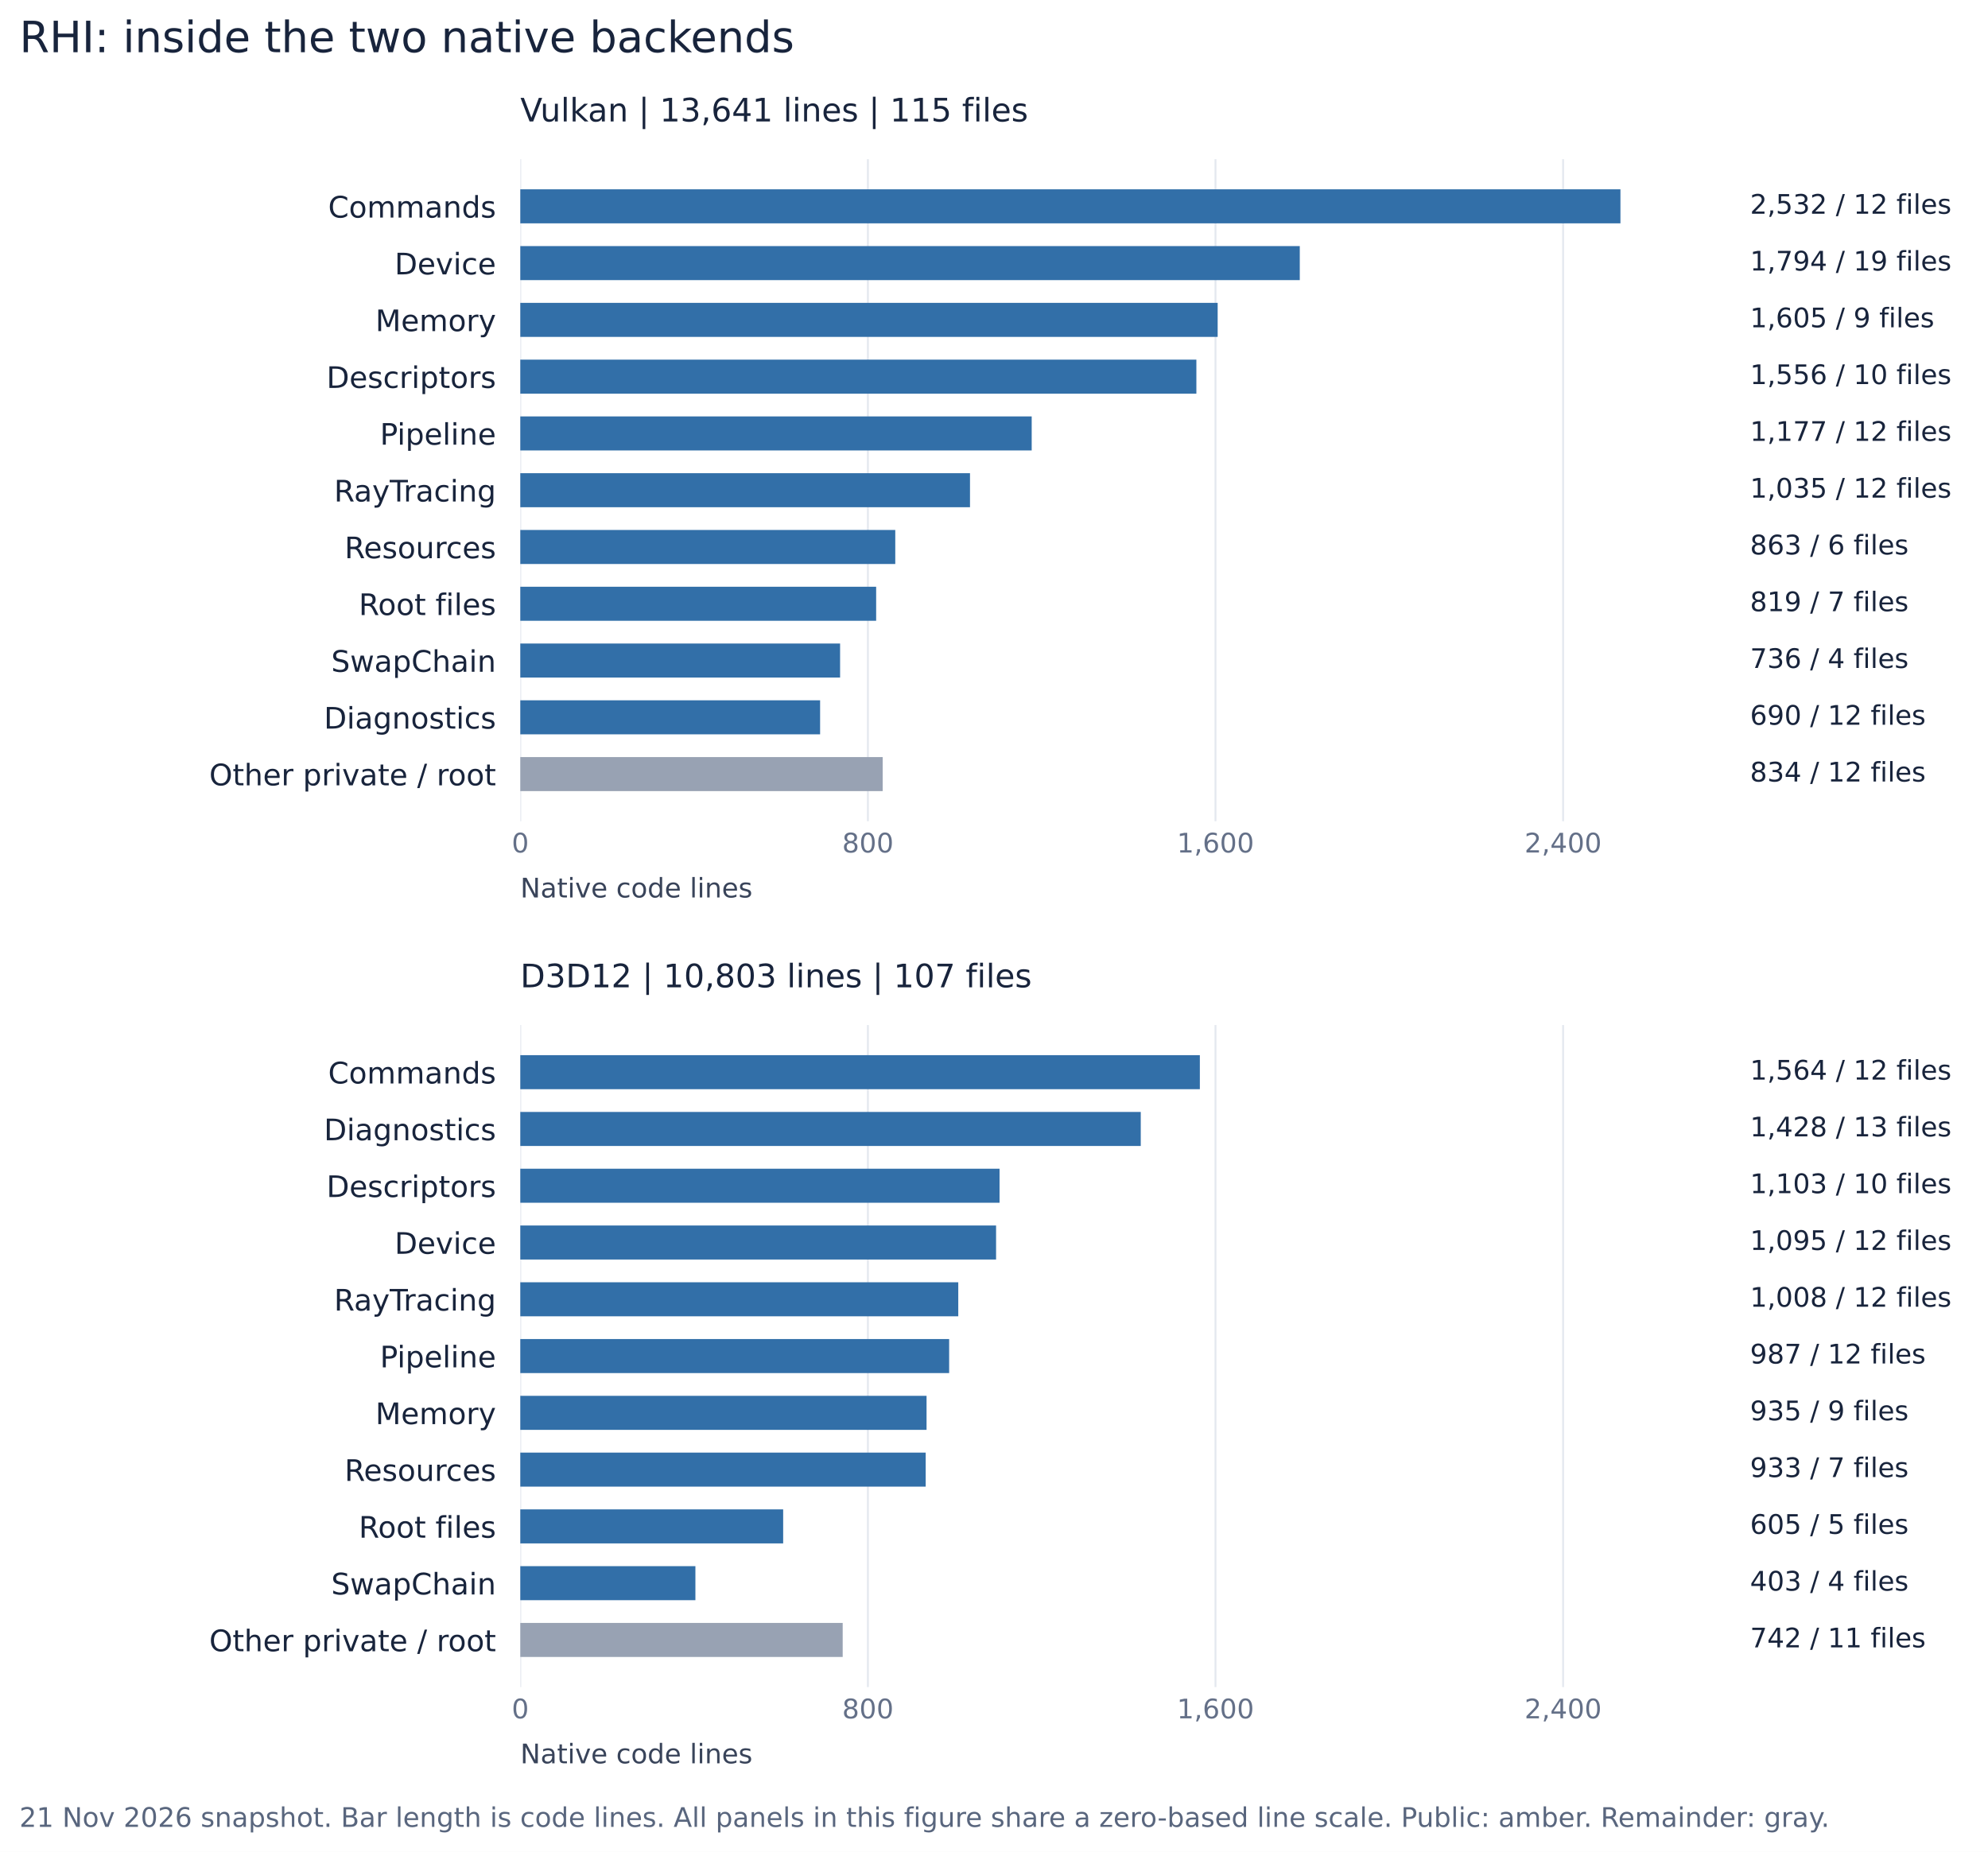
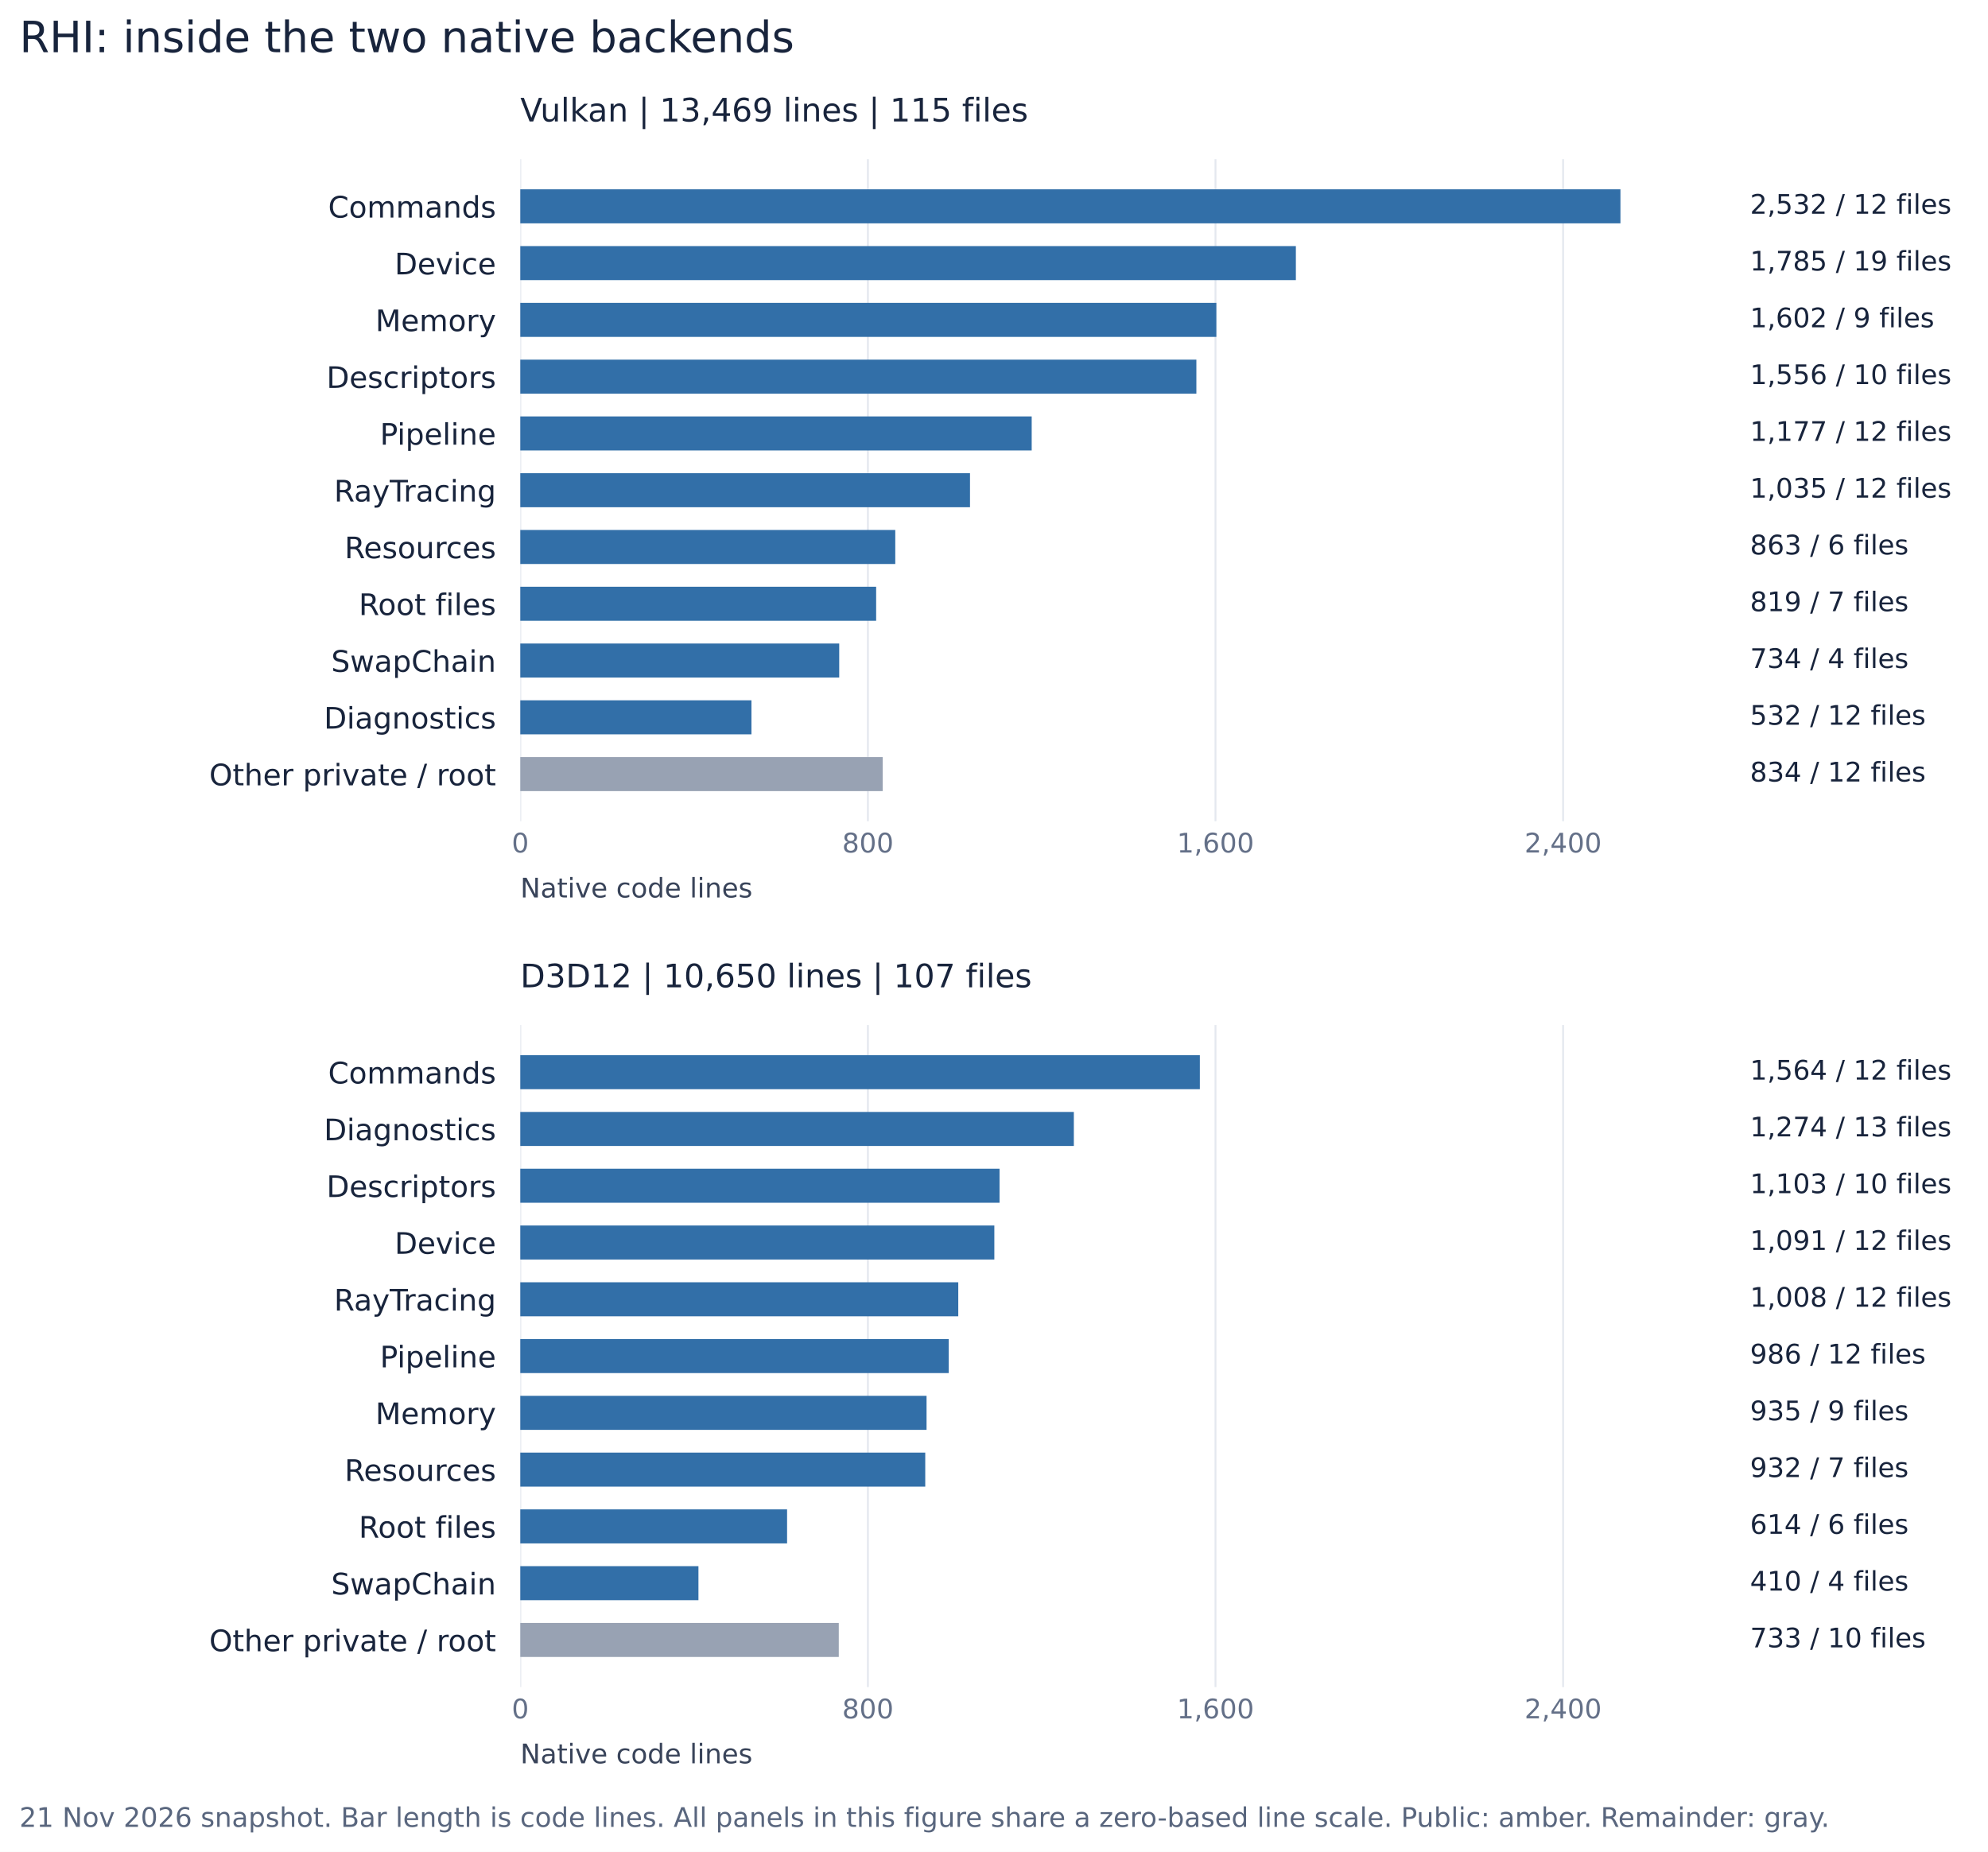
<svg xmlns="http://www.w3.org/2000/svg" width="737.274pt" height="686.8pt" viewBox="0 0 737.274 686.8" version="1.1" role="img" aria-label="RHI: inside the two native backends">
  <defs>
    <style type="text/css">*{stroke-linejoin: round; stroke-linecap: butt}</style>
  </defs>
  <g id="figure_1">
    <g id="patch_1">
      <path d="M 0 686.8  L 737.274 686.8  L 737.274 0  L 0 0  z " style="fill: #ffffff" />
    </g>
    <g id="axes_1">
      <g id="patch_2">
        <path d="M 192.96 304.56  L 633.6 304.56  L 633.6 59.04  L 192.96 59.04  z " style="fill: #ffffff" />
      </g>
      <g id="matplotlib.axis_1">
        <g id="xtick_1">
          <g id="line2d_1">
            <path d="M 192.96 304.56  L 192.96 59.04  " clip-path="url(#p7fcfff54d8)" style="fill: none; stroke: #e4e8ef; stroke-width: 0.7; stroke-linecap: square" />
          </g>
          <g id="line2d_2" />
          <g id="text_1">
            <text style="font-size: 10px; font-family: 'DejaVu Sans'; text-anchor: middle; fill: #647088" x="192.96" y="316.158" transform="rotate(-0 192.96 316.1584)">0</text>
          </g>
        </g>
        <g id="xtick_2">
          <g id="line2d_3">
            <path d="M 321.87 304.56  L 321.87 59.04  " clip-path="url(#p7fcfff54d8)" style="fill: none; stroke: #e4e8ef; stroke-width: 0.7; stroke-linecap: square" />
          </g>
          <g id="line2d_4" />
          <g id="text_2">
            <text style="font-size: 10px; font-family: 'DejaVu Sans'; text-anchor: middle; fill: #647088" x="321.87" y="316.158" transform="rotate(-0 321.87 316.1584)">800</text>
          </g>
        </g>
        <g id="xtick_3">
          <g id="line2d_5">
            <path d="M 450.78 304.56  L 450.78 59.04  " clip-path="url(#p7fcfff54d8)" style="fill: none; stroke: #e4e8ef; stroke-width: 0.7; stroke-linecap: square" />
          </g>
          <g id="line2d_6" />
          <g id="text_3">
            <text style="font-size: 10px; font-family: 'DejaVu Sans'; text-anchor: middle; fill: #647088" x="450.78" y="316.158" transform="rotate(-0 450.7799 316.1584)">1,600</text>
          </g>
        </g>
        <g id="xtick_4">
          <g id="line2d_7">
            <path d="M 579.69 304.56  L 579.69 59.04  " clip-path="url(#p7fcfff54d8)" style="fill: none; stroke: #e4e8ef; stroke-width: 0.7; stroke-linecap: square" />
          </g>
          <g id="line2d_8" />
          <g id="text_4">
            <text style="font-size: 10px; font-family: 'DejaVu Sans'; text-anchor: middle; fill: #647088" x="579.69" y="316.158" transform="rotate(-0 579.6899 316.1584)">2,400</text>
          </g>
        </g>
        <g id="text_5">
          <text style="font-size: 10px; font-family: 'DejaVu Sans'; text-anchor: start; fill: #39445a" x="192.96" y="332.837" transform="rotate(-0 192.96 332.8366)">Native code lines</text>
        </g>
      </g>
      <g id="matplotlib.axis_2">
        <g id="ytick_1">
          <g id="line2d_9" />
          <g id="text_6">
            <text style="font-size: 11px; font-family: 'DejaVu Sans'; text-anchor: end; fill: #18243c" x="183.96" y="80.696" transform="rotate(-0 183.96 80.69612)">Commands</text>
          </g>
        </g>
        <g id="ytick_2">
          <g id="line2d_10" />
          <g id="text_7">
            <text style="font-size: 11px; font-family: 'DejaVu Sans'; text-anchor: end; fill: #18243c" x="183.96" y="101.753" transform="rotate(-0 183.96 101.7527)">Device</text>
          </g>
        </g>
        <g id="ytick_3">
          <g id="line2d_11" />
          <g id="text_8">
            <text style="font-size: 11px; font-family: 'DejaVu Sans'; text-anchor: end; fill: #18243c" x="183.96" y="122.809" transform="rotate(-0 183.96 122.8093)">Memory</text>
          </g>
        </g>
        <g id="ytick_4">
          <g id="line2d_12" />
          <g id="text_9">
            <text style="font-size: 11px; font-family: 'DejaVu Sans'; text-anchor: end; fill: #18243c" x="183.96" y="143.866" transform="rotate(-0 183.96 143.8659)">Descriptors</text>
          </g>
        </g>
        <g id="ytick_5">
          <g id="line2d_13" />
          <g id="text_10">
            <text style="font-size: 11px; font-family: 'DejaVu Sans'; text-anchor: end; fill: #18243c" x="183.96" y="164.923" transform="rotate(-0 183.96 164.9225)">Pipeline</text>
          </g>
        </g>
        <g id="ytick_6">
          <g id="line2d_14" />
          <g id="text_11">
            <text style="font-size: 11px; font-family: 'DejaVu Sans'; text-anchor: end; fill: #18243c" x="183.96" y="185.979" transform="rotate(-0 183.96 185.9791)">RayTracing</text>
          </g>
        </g>
        <g id="ytick_7">
          <g id="line2d_15" />
          <g id="text_12">
            <text style="font-size: 11px; font-family: 'DejaVu Sans'; text-anchor: end; fill: #18243c" x="183.96" y="207.036" transform="rotate(-0 183.96 207.0357)">Resources</text>
          </g>
        </g>
        <g id="ytick_8">
          <g id="line2d_16" />
          <g id="text_13">
            <text style="font-size: 11px; font-family: 'DejaVu Sans'; text-anchor: end; fill: #18243c" x="183.96" y="228.092" transform="rotate(-0 183.96 228.0923)">Root files</text>
          </g>
        </g>
        <g id="ytick_9">
          <g id="line2d_17" />
          <g id="text_14">
            <text style="font-size: 11px; font-family: 'DejaVu Sans'; text-anchor: end; fill: #18243c" x="183.96" y="249.149" transform="rotate(-0 183.96 249.149)">SwapChain</text>
          </g>
        </g>
        <g id="ytick_10">
          <g id="line2d_18" />
          <g id="text_15">
            <text style="font-size: 11px; font-family: 'DejaVu Sans'; text-anchor: end; fill: #18243c" x="183.96" y="270.206" transform="rotate(-0 183.96 270.2056)">Diagnostics</text>
          </g>
        </g>
        <g id="ytick_11">
          <g id="line2d_19" />
          <g id="text_16">
            <text style="font-size: 11px; font-family: 'DejaVu Sans'; text-anchor: end; fill: #18243c" x="183.96" y="291.262" transform="rotate(-0 183.96 291.2622)">Other private / root</text>
          </g>
        </g>
      </g>
      <g id="patch_3">
        <path d="M 192.96 70.2  L 600.96 70.2  L 600.96 82.834  L 192.96 82.834  z " clip-path="url(#p7fcfff54d8)" style="fill: #326fa8" />
      </g>
      <g id="patch_4">
-         <path d="M 192.96 91.257  L 482.041 91.257  L 482.041 103.891  L 192.96 103.891  z " clip-path="url(#p7fcfff54d8)" style="fill: #326fa8" />
+         <path d="M 192.96 91.257  L 480.59 91.257  L 480.59 103.891  L 192.96 103.891  z " clip-path="url(#p7fcfff54d8)" style="fill: #326fa8" />
      </g>
      <g id="patch_5">
-         <path d="M 192.96 112.313  L 451.586 112.313  L 451.586 124.947  L 192.96 124.947  z " clip-path="url(#p7fcfff54d8)" style="fill: #326fa8" />
+         <path d="M 192.96 112.313  L 451.102 112.313  L 451.102 124.947  L 192.96 124.947  z " clip-path="url(#p7fcfff54d8)" style="fill: #326fa8" />
      </g>
      <g id="patch_6">
        <path d="M 192.96 133.37  L 443.69 133.37  L 443.69 146.004  L 192.96 146.004  z " clip-path="url(#p7fcfff54d8)" style="fill: #326fa8" />
      </g>
      <g id="patch_7">
        <path d="M 192.96 154.426  L 382.619 154.426  L 382.619 167.06  L 192.96 167.06  z " clip-path="url(#p7fcfff54d8)" style="fill: #326fa8" />
      </g>
      <g id="patch_8">
        <path d="M 192.96 175.483  L 359.737 175.483  L 359.737 188.117  L 192.96 188.117  z " clip-path="url(#p7fcfff54d8)" style="fill: #326fa8" />
      </g>
      <g id="patch_9">
        <path d="M 192.96 196.54  L 332.022 196.54  L 332.022 209.174  L 192.96 209.174  z " clip-path="url(#p7fcfff54d8)" style="fill: #326fa8" />
      </g>
      <g id="patch_10">
        <path d="M 192.96 217.596  L 324.932 217.596  L 324.932 230.23  L 192.96 230.23  z " clip-path="url(#p7fcfff54d8)" style="fill: #326fa8" />
      </g>
      <g id="patch_11">
-         <path d="M 192.96 238.653  L 311.557 238.653  L 311.557 251.287  L 192.96 251.287  z " clip-path="url(#p7fcfff54d8)" style="fill: #326fa8" />
+         <path d="M 192.96 238.653  L 311.235 238.653  L 311.235 251.287  L 192.96 251.287  z " clip-path="url(#p7fcfff54d8)" style="fill: #326fa8" />
      </g>
      <g id="patch_12">
-         <path d="M 192.96 259.709  L 304.145 259.709  L 304.145 272.343  L 192.96 272.343  z " clip-path="url(#p7fcfff54d8)" style="fill: #326fa8" />
+         <path d="M 192.96 259.709  L 278.685 259.709  L 278.685 272.343  L 192.96 272.343  z " clip-path="url(#p7fcfff54d8)" style="fill: #326fa8" />
      </g>
      <g id="patch_13">
        <path d="M 192.96 280.766  L 327.349 280.766  L 327.349 293.4  L 192.96 293.4  z " clip-path="url(#p7fcfff54d8)" style="fill: #98a2b3" />
      </g>
      <g id="text_17">
        <text style="font-size: 10px; font-family: 'DejaVu Sans'; text-anchor: start; fill: #18243c" x="649.022" y="79.276" transform="rotate(-0 649.0224 79.27636)">2,532  /  12 files</text>
      </g>
      <g id="text_18">
-         <text style="font-size: 10px; font-family: 'DejaVu Sans'; text-anchor: start; fill: #18243c" x="649.022" y="100.333" transform="rotate(-0 649.0224 100.333)">1,794  /  19 files</text>
+         <text style="font-size: 10px; font-family: 'DejaVu Sans'; text-anchor: start; fill: #18243c" x="649.022" y="100.333" transform="rotate(-0 649.0224 100.333)">1,785  /  19 files</text>
      </g>
      <g id="text_19">
-         <text style="font-size: 10px; font-family: 'DejaVu Sans'; text-anchor: start; fill: #18243c" x="649.022" y="121.39" transform="rotate(-0 649.0224 121.3896)">1,605  /  9 files</text>
+         <text style="font-size: 10px; font-family: 'DejaVu Sans'; text-anchor: start; fill: #18243c" x="649.022" y="121.39" transform="rotate(-0 649.0224 121.3896)">1,602  /  9 files</text>
      </g>
      <g id="text_20">
        <text style="font-size: 10px; font-family: 'DejaVu Sans'; text-anchor: start; fill: #18243c" x="649.022" y="142.446" transform="rotate(-0 649.0224 142.4462)">1,556  /  10 files</text>
      </g>
      <g id="text_21">
        <text style="font-size: 10px; font-family: 'DejaVu Sans'; text-anchor: start; fill: #18243c" x="649.022" y="163.503" transform="rotate(-0 649.0224 163.5028)">1,177  /  12 files</text>
      </g>
      <g id="text_22">
        <text style="font-size: 10px; font-family: 'DejaVu Sans'; text-anchor: start; fill: #18243c" x="649.022" y="184.559" transform="rotate(-0 649.0224 184.5594)">1,035  /  12 files</text>
      </g>
      <g id="text_23">
        <text style="font-size: 10px; font-family: 'DejaVu Sans'; text-anchor: start; fill: #18243c" x="649.022" y="205.616" transform="rotate(-0 649.0224 205.616)">863  /  6 files</text>
      </g>
      <g id="text_24">
        <text style="font-size: 10px; font-family: 'DejaVu Sans'; text-anchor: start; fill: #18243c" x="649.022" y="226.673" transform="rotate(-0 649.0224 226.6726)">819  /  7 files</text>
      </g>
      <g id="text_25">
-         <text style="font-size: 10px; font-family: 'DejaVu Sans'; text-anchor: start; fill: #18243c" x="649.022" y="247.729" transform="rotate(-0 649.0224 247.7292)">736  /  4 files</text>
+         <text style="font-size: 10px; font-family: 'DejaVu Sans'; text-anchor: start; fill: #18243c" x="649.022" y="247.729" transform="rotate(-0 649.0224 247.7292)">734  /  4 files</text>
      </g>
      <g id="text_26">
-         <text style="font-size: 10px; font-family: 'DejaVu Sans'; text-anchor: start; fill: #18243c" x="649.022" y="268.786" transform="rotate(-0 649.0224 268.7858)">690  /  12 files</text>
+         <text style="font-size: 10px; font-family: 'DejaVu Sans'; text-anchor: start; fill: #18243c" x="649.022" y="268.786" transform="rotate(-0 649.0224 268.7858)">532  /  12 files</text>
      </g>
      <g id="text_27">
        <text style="font-size: 10px; font-family: 'DejaVu Sans'; text-anchor: start; fill: #18243c" x="649.022" y="289.842" transform="rotate(-0 649.0224 289.8424)">834  /  12 files</text>
      </g>
      <g id="text_28">
-         <text style="font-weight: 500; font-size: 12px; font-family: 'DejaVu Sans'; text-anchor: start; fill: #18243c" x="192.96" y="45.04" transform="rotate(-0 192.96 45.04)">Vulkan  |  13,641 lines  |  115 files</text>
+         <text style="font-weight: 500; font-size: 12px; font-family: 'DejaVu Sans'; text-anchor: start; fill: #18243c" x="192.96" y="45.04" transform="rotate(-0 192.96 45.04)">Vulkan  |  13,469 lines  |  115 files</text>
      </g>
    </g>
    <g id="axes_2">
      <g id="patch_14">
        <path d="M 192.96 625.68  L 633.6 625.68  L 633.6 380.16  L 192.96 380.16  z " style="fill: #ffffff" />
      </g>
      <g id="matplotlib.axis_3">
        <g id="xtick_5">
          <g id="line2d_20">
            <path d="M 192.96 625.68  L 192.96 380.16  " clip-path="url(#p5cf5f9bae4)" style="fill: none; stroke: #e4e8ef; stroke-width: 0.7; stroke-linecap: square" />
          </g>
          <g id="line2d_21" />
          <g id="text_29">
            <text style="font-size: 10px; font-family: 'DejaVu Sans'; text-anchor: middle; fill: #647088" x="192.96" y="637.278" transform="rotate(-0 192.96 637.2784)">0</text>
          </g>
        </g>
        <g id="xtick_6">
          <g id="line2d_22">
            <path d="M 321.87 625.68  L 321.87 380.16  " clip-path="url(#p5cf5f9bae4)" style="fill: none; stroke: #e4e8ef; stroke-width: 0.7; stroke-linecap: square" />
          </g>
          <g id="line2d_23" />
          <g id="text_30">
            <text style="font-size: 10px; font-family: 'DejaVu Sans'; text-anchor: middle; fill: #647088" x="321.87" y="637.278" transform="rotate(-0 321.87 637.2784)">800</text>
          </g>
        </g>
        <g id="xtick_7">
          <g id="line2d_24">
            <path d="M 450.78 625.68  L 450.78 380.16  " clip-path="url(#p5cf5f9bae4)" style="fill: none; stroke: #e4e8ef; stroke-width: 0.7; stroke-linecap: square" />
          </g>
          <g id="line2d_25" />
          <g id="text_31">
            <text style="font-size: 10px; font-family: 'DejaVu Sans'; text-anchor: middle; fill: #647088" x="450.78" y="637.278" transform="rotate(-0 450.7799 637.2784)">1,600</text>
          </g>
        </g>
        <g id="xtick_8">
          <g id="line2d_26">
            <path d="M 579.69 625.68  L 579.69 380.16  " clip-path="url(#p5cf5f9bae4)" style="fill: none; stroke: #e4e8ef; stroke-width: 0.7; stroke-linecap: square" />
          </g>
          <g id="line2d_27" />
          <g id="text_32">
            <text style="font-size: 10px; font-family: 'DejaVu Sans'; text-anchor: middle; fill: #647088" x="579.69" y="637.278" transform="rotate(-0 579.6899 637.2784)">2,400</text>
          </g>
        </g>
        <g id="text_33">
          <text style="font-size: 10px; font-family: 'DejaVu Sans'; text-anchor: start; fill: #39445a" x="192.96" y="653.957" transform="rotate(-0 192.96 653.9566)">Native code lines</text>
        </g>
      </g>
      <g id="matplotlib.axis_4">
        <g id="ytick_12">
          <g id="line2d_28" />
          <g id="text_34">
            <text style="font-size: 11px; font-family: 'DejaVu Sans'; text-anchor: end; fill: #18243c" x="183.96" y="401.816" transform="rotate(-0 183.96 401.8161)">Commands</text>
          </g>
        </g>
        <g id="ytick_13">
          <g id="line2d_29" />
          <g id="text_35">
            <text style="font-size: 11px; font-family: 'DejaVu Sans'; text-anchor: end; fill: #18243c" x="183.96" y="422.873" transform="rotate(-0 183.96 422.8727)">Diagnostics</text>
          </g>
        </g>
        <g id="ytick_14">
          <g id="line2d_30" />
          <g id="text_36">
            <text style="font-size: 11px; font-family: 'DejaVu Sans'; text-anchor: end; fill: #18243c" x="183.96" y="443.929" transform="rotate(-0 183.96 443.9293)">Descriptors</text>
          </g>
        </g>
        <g id="ytick_15">
          <g id="line2d_31" />
          <g id="text_37">
            <text style="font-size: 11px; font-family: 'DejaVu Sans'; text-anchor: end; fill: #18243c" x="183.96" y="464.986" transform="rotate(-0 183.96 464.9859)">Device</text>
          </g>
        </g>
        <g id="ytick_16">
          <g id="line2d_32" />
          <g id="text_38">
            <text style="font-size: 11px; font-family: 'DejaVu Sans'; text-anchor: end; fill: #18243c" x="183.96" y="486.043" transform="rotate(-0 183.96 486.0425)">RayTracing</text>
          </g>
        </g>
        <g id="ytick_17">
          <g id="line2d_33" />
          <g id="text_39">
            <text style="font-size: 11px; font-family: 'DejaVu Sans'; text-anchor: end; fill: #18243c" x="183.96" y="507.099" transform="rotate(-0 183.96 507.0991)">Pipeline</text>
          </g>
        </g>
        <g id="ytick_18">
          <g id="line2d_34" />
          <g id="text_40">
            <text style="font-size: 11px; font-family: 'DejaVu Sans'; text-anchor: end; fill: #18243c" x="183.96" y="528.156" transform="rotate(-0 183.96 528.1557)">Memory</text>
          </g>
        </g>
        <g id="ytick_19">
          <g id="line2d_35" />
          <g id="text_41">
            <text style="font-size: 11px; font-family: 'DejaVu Sans'; text-anchor: end; fill: #18243c" x="183.96" y="549.212" transform="rotate(-0 183.96 549.2123)">Resources</text>
          </g>
        </g>
        <g id="ytick_20">
          <g id="line2d_36" />
          <g id="text_42">
            <text style="font-size: 11px; font-family: 'DejaVu Sans'; text-anchor: end; fill: #18243c" x="183.96" y="570.269" transform="rotate(-0 183.96 570.269)">Root files</text>
          </g>
        </g>
        <g id="ytick_21">
          <g id="line2d_37" />
          <g id="text_43">
            <text style="font-size: 11px; font-family: 'DejaVu Sans'; text-anchor: end; fill: #18243c" x="183.96" y="591.326" transform="rotate(-0 183.96 591.3256)">SwapChain</text>
          </g>
        </g>
        <g id="ytick_22">
          <g id="line2d_38" />
          <g id="text_44">
            <text style="font-size: 11px; font-family: 'DejaVu Sans'; text-anchor: end; fill: #18243c" x="183.96" y="612.382" transform="rotate(-0 183.96 612.3822)">Other private / root</text>
          </g>
        </g>
      </g>
      <g id="patch_15">
        <path d="M 192.96 391.32  L 444.979 391.32  L 444.979 403.954  L 192.96 403.954  z " clip-path="url(#p5cf5f9bae4)" style="fill: #326fa8" />
      </g>
      <g id="patch_16">
-         <path d="M 192.96 412.377  L 423.064 412.377  L 423.064 425.011  L 192.96 425.011  z " clip-path="url(#p5cf5f9bae4)" style="fill: #326fa8" />
+         <path d="M 192.96 412.377  L 398.249 412.377  L 398.249 425.011  L 192.96 425.011  z " clip-path="url(#p5cf5f9bae4)" style="fill: #326fa8" />
      </g>
      <g id="patch_17">
        <path d="M 192.96 433.433  L 370.695 433.433  L 370.695 446.067  L 192.96 446.067  z " clip-path="url(#p5cf5f9bae4)" style="fill: #326fa8" />
      </g>
      <g id="patch_18">
-         <path d="M 192.96 454.49  L 369.405 454.49  L 369.405 467.124  L 192.96 467.124  z " clip-path="url(#p5cf5f9bae4)" style="fill: #326fa8" />
+         <path d="M 192.96 454.49  L 368.761 454.49  L 368.761 467.124  L 192.96 467.124  z " clip-path="url(#p5cf5f9bae4)" style="fill: #326fa8" />
      </g>
      <g id="patch_19">
        <path d="M 192.96 475.546  L 355.387 475.546  L 355.387 488.18  L 192.96 488.18  z " clip-path="url(#p5cf5f9bae4)" style="fill: #326fa8" />
      </g>
      <g id="patch_20">
-         <path d="M 192.96 496.603  L 352.003 496.603  L 352.003 509.237  L 192.96 509.237  z " clip-path="url(#p5cf5f9bae4)" style="fill: #326fa8" />
+         <path d="M 192.96 496.603  L 351.842 496.603  L 351.842 509.237  L 192.96 509.237  z " clip-path="url(#p5cf5f9bae4)" style="fill: #326fa8" />
      </g>
      <g id="patch_21">
        <path d="M 192.96 517.66  L 343.624 517.66  L 343.624 530.294  L 192.96 530.294  z " clip-path="url(#p5cf5f9bae4)" style="fill: #326fa8" />
      </g>
      <g id="patch_22">
-         <path d="M 192.96 538.716  L 343.301 538.716  L 343.301 551.35  L 192.96 551.35  z " clip-path="url(#p5cf5f9bae4)" style="fill: #326fa8" />
+         <path d="M 192.96 538.716  L 343.14 538.716  L 343.14 551.35  L 192.96 551.35  z " clip-path="url(#p5cf5f9bae4)" style="fill: #326fa8" />
      </g>
      <g id="patch_23">
-         <path d="M 192.96 559.773  L 290.448 559.773  L 290.448 572.407  L 192.96 572.407  z " clip-path="url(#p5cf5f9bae4)" style="fill: #326fa8" />
+         <path d="M 192.96 559.773  L 291.898 559.773  L 291.898 572.407  L 192.96 572.407  z " clip-path="url(#p5cf5f9bae4)" style="fill: #326fa8" />
      </g>
      <g id="patch_24">
-         <path d="M 192.96 580.829  L 257.898 580.829  L 257.898 593.463  L 192.96 593.463  z " clip-path="url(#p5cf5f9bae4)" style="fill: #326fa8" />
+         <path d="M 192.96 580.829  L 259.026 580.829  L 259.026 593.463  L 192.96 593.463  z " clip-path="url(#p5cf5f9bae4)" style="fill: #326fa8" />
      </g>
      <g id="patch_25">
-         <path d="M 192.96 601.886  L 312.524 601.886  L 312.524 614.52  L 192.96 614.52  z " clip-path="url(#p5cf5f9bae4)" style="fill: #98a2b3" />
+         <path d="M 192.96 601.886  L 311.074 601.886  L 311.074 614.52  L 192.96 614.52  z " clip-path="url(#p5cf5f9bae4)" style="fill: #98a2b3" />
      </g>
      <g id="text_45">
        <text style="font-size: 10px; font-family: 'DejaVu Sans'; text-anchor: start; fill: #18243c" x="649.022" y="400.396" transform="rotate(-0 649.0224 400.3964)">1,564  /  12 files</text>
      </g>
      <g id="text_46">
-         <text style="font-size: 10px; font-family: 'DejaVu Sans'; text-anchor: start; fill: #18243c" x="649.022" y="421.453" transform="rotate(-0 649.0224 421.453)">1,428  /  13 files</text>
+         <text style="font-size: 10px; font-family: 'DejaVu Sans'; text-anchor: start; fill: #18243c" x="649.022" y="421.453" transform="rotate(-0 649.0224 421.453)">1,274  /  13 files</text>
      </g>
      <g id="text_47">
        <text style="font-size: 10px; font-family: 'DejaVu Sans'; text-anchor: start; fill: #18243c" x="649.022" y="442.51" transform="rotate(-0 649.0224 442.5096)">1,103  /  10 files</text>
      </g>
      <g id="text_48">
-         <text style="font-size: 10px; font-family: 'DejaVu Sans'; text-anchor: start; fill: #18243c" x="649.022" y="463.566" transform="rotate(-0 649.0224 463.5662)">1,095  /  12 files</text>
+         <text style="font-size: 10px; font-family: 'DejaVu Sans'; text-anchor: start; fill: #18243c" x="649.022" y="463.566" transform="rotate(-0 649.0224 463.5662)">1,091  /  12 files</text>
      </g>
      <g id="text_49">
        <text style="font-size: 10px; font-family: 'DejaVu Sans'; text-anchor: start; fill: #18243c" x="649.022" y="484.623" transform="rotate(-0 649.0224 484.6228)">1,008  /  12 files</text>
      </g>
      <g id="text_50">
-         <text style="font-size: 10px; font-family: 'DejaVu Sans'; text-anchor: start; fill: #18243c" x="649.022" y="505.679" transform="rotate(-0 649.0224 505.6794)">987  /  12 files</text>
+         <text style="font-size: 10px; font-family: 'DejaVu Sans'; text-anchor: start; fill: #18243c" x="649.022" y="505.679" transform="rotate(-0 649.0224 505.6794)">986  /  12 files</text>
      </g>
      <g id="text_51">
        <text style="font-size: 10px; font-family: 'DejaVu Sans'; text-anchor: start; fill: #18243c" x="649.022" y="526.736" transform="rotate(-0 649.0224 526.736)">935  /  9 files</text>
      </g>
      <g id="text_52">
-         <text style="font-size: 10px; font-family: 'DejaVu Sans'; text-anchor: start; fill: #18243c" x="649.022" y="547.793" transform="rotate(-0 649.0224 547.7926)">933  /  7 files</text>
+         <text style="font-size: 10px; font-family: 'DejaVu Sans'; text-anchor: start; fill: #18243c" x="649.022" y="547.793" transform="rotate(-0 649.0224 547.7926)">932  /  7 files</text>
      </g>
      <g id="text_53">
-         <text style="font-size: 10px; font-family: 'DejaVu Sans'; text-anchor: start; fill: #18243c" x="649.022" y="568.849" transform="rotate(-0 649.0224 568.8492)">605  /  5 files</text>
+         <text style="font-size: 10px; font-family: 'DejaVu Sans'; text-anchor: start; fill: #18243c" x="649.022" y="568.849" transform="rotate(-0 649.0224 568.8492)">614  /  6 files</text>
      </g>
      <g id="text_54">
-         <text style="font-size: 10px; font-family: 'DejaVu Sans'; text-anchor: start; fill: #18243c" x="649.022" y="589.906" transform="rotate(-0 649.0224 589.9058)">403  /  4 files</text>
+         <text style="font-size: 10px; font-family: 'DejaVu Sans'; text-anchor: start; fill: #18243c" x="649.022" y="589.906" transform="rotate(-0 649.0224 589.9058)">410  /  4 files</text>
      </g>
      <g id="text_55">
-         <text style="font-size: 10px; font-family: 'DejaVu Sans'; text-anchor: start; fill: #18243c" x="649.022" y="610.962" transform="rotate(-0 649.0224 610.9624)">742  /  11 files</text>
+         <text style="font-size: 10px; font-family: 'DejaVu Sans'; text-anchor: start; fill: #18243c" x="649.022" y="610.962" transform="rotate(-0 649.0224 610.9624)">733  /  10 files</text>
      </g>
      <g id="text_56">
-         <text style="font-weight: 500; font-size: 12px; font-family: 'DejaVu Sans'; text-anchor: start; fill: #18243c" x="192.96" y="366.16" transform="rotate(-0 192.96 366.16)">D3D12  |  10,803 lines  |  107 files</text>
+         <text style="font-weight: 500; font-size: 12px; font-family: 'DejaVu Sans'; text-anchor: start; fill: #18243c" x="192.96" y="366.16" transform="rotate(-0 192.96 366.16)">D3D12  |  10,650 lines  |  107 files</text>
      </g>
    </g>
    <g id="text_57">
      <text style="font-weight: 500; font-size: 16px; font-family: 'DejaVu Sans'; text-anchor: start; fill: #18243c" x="7.2" y="19.358" transform="rotate(-0 7.2 19.3575)">RHI: inside the two native backends</text>
    </g>
    <g id="text_58">
      <text style="font-size: 10px; font-family: 'DejaVu Sans'; text-anchor: start; fill: #59667e" x="7.2" y="677.52" transform="rotate(-0 7.2 677.52)">21 Nov 2026 snapshot. Bar length is code lines. All panels in this figure share a zero-based line scale. Public: amber. Remainder: gray.</text>
    </g>
  </g>
  <defs>
    <clipPath id="p7fcfff54d8">
      <rect x="192.96" y="59.04" width="440.64" height="245.52" />
    </clipPath>
    <clipPath id="p5cf5f9bae4">
      <rect x="192.96" y="380.16" width="440.64" height="245.52" />
    </clipPath>
  </defs>
</svg>
